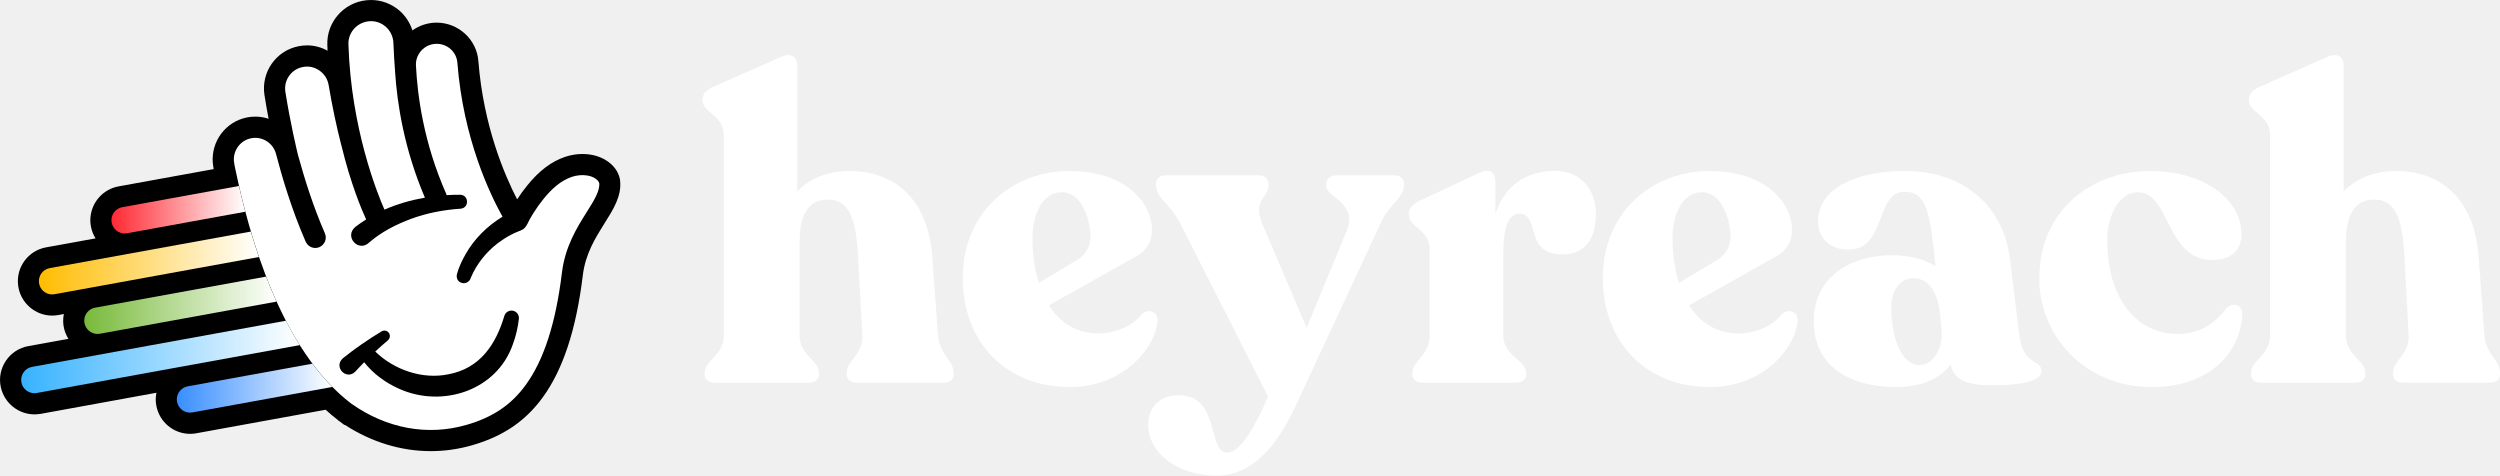
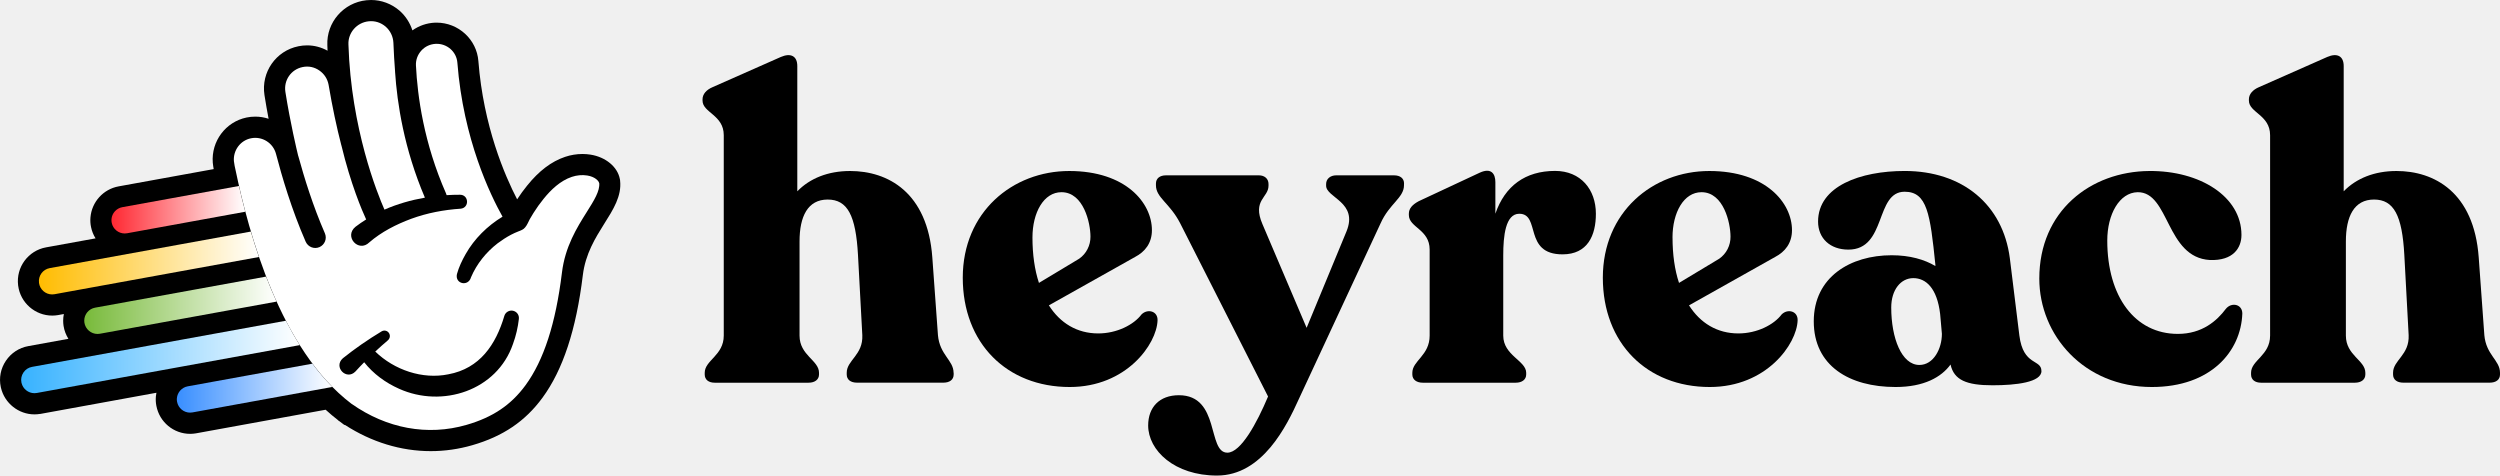
<svg xmlns="http://www.w3.org/2000/svg" id="Layer_2" data-name="Layer 2" viewBox="0 0 812.84 154.62">
  <defs>
    <style>
      .cls-1 {
        fill: url(#linear-gradient-5);
      }

      .cls-2 {
        fill: url(#linear-gradient-4);
      }

      .cls-3 {
        fill: url(#linear-gradient-3);
      }

      .cls-4 {
        fill: url(#linear-gradient-2);
      }

      .cls-5 {
        fill: url(#linear-gradient);
      }

      .cls-6 {
        fill: #fff;
      }
    </style>
    <linearGradient id="linear-gradient" x1="36.23" y1="68.19" x2="79.75" y2="68.19" gradientUnits="userSpaceOnUse">
      <stop offset="0" stop-color="#ff2832" />
      <stop offset="1" stop-color="#fff" />
    </linearGradient>
    <linearGradient id="linear-gradient-2" x1="12.65" y1="85.52" x2="84.19" y2="85.52" gradientUnits="userSpaceOnUse">
      <stop offset="0" stop-color="#ffbc00" />
      <stop offset="1" stop-color="#fff" />
    </linearGradient>
    <linearGradient id="linear-gradient-3" x1="27.39" y1="99.25" x2="89.93" y2="99.25" gradientUnits="userSpaceOnUse">
      <stop offset="0" stop-color="#78ba3a" />
      <stop offset="1" stop-color="#fff" />
    </linearGradient>
    <linearGradient id="linear-gradient-4" x1="6.87" y1="116.06" x2="97.46" y2="116.06" gradientUnits="userSpaceOnUse">
      <stop offset="0" stop-color="#37b2ff" />
      <stop offset="1" stop-color="#fff" />
    </linearGradient>
    <linearGradient id="linear-gradient-5" x1="57.5" y1="126.2" x2="108.07" y2="126.2" gradientUnits="userSpaceOnUse">
      <stop offset="0" stop-color="#388eff" />
      <stop offset="1" stop-color="#fff" />
    </linearGradient>
  </defs>
  <g id="Layer_1-2" data-name="Layer 1">
    <g>
      <g>
-         <path class="cls-6" d="M310.07,121.19v.56c0,1.69-1.27,2.67-3.38,2.67h-28.01c-2.11,0-3.38-.98-3.38-2.67v-.56c0-4.08,5.35-5.76,5.07-12.21l-1.41-26.12c-.71-12.78-3.38-17.98-9.85-17.98s-9.15,5.46-9.15,13.62v30.62c0,6.46,6.33,8,6.33,12.08v.56c0,1.69-1.41,2.67-3.38,2.67h-30.54c-1.97,0-3.24-.98-3.24-2.67v-.56c0-4.08,6.19-5.62,6.19-12.08V43.95c0-6.6-6.9-7.3-6.9-11.25v-.42c0-1.68,1.27-3.09,3.24-3.93l22.22-9.83c3.24-1.4,5.35-.28,5.35,2.95v40.73c4.08-4.21,9.99-6.6,17.17-6.6,12.24,0,25.19,6.88,26.73,28.09l1.83,25.28c.58,6.47,5.08,8.15,5.08,12.23Z" />
-         <path class="cls-6" d="M376.36,104.2c-.28,7.71-10.13,21.63-28.57,21.63-20.41,0-34.76-14.19-34.76-35.54s16.19-34.69,34.62-34.69,26.88,10.4,26.88,19.24c0,4.21-2.25,7.02-5.48,8.71l-28.02,15.73c3.66,5.76,9.15,9.13,16.05,9.13,6.05,0,11.54-2.81,14.07-6.18,1.97-1.95,5.35-1.12,5.21,1.97ZM335.69,77.23c0,5.46.71,10.53,2.11,14.75l13.09-7.87c1.15-.81,2.08-1.88,2.71-3.13.64-1.25.96-2.63.95-4.03,0-4.5-2.25-14.46-9.43-14.46-5.76,0-9.43,6.61-9.43,14.74Z" />
-         <path class="cls-6" d="M456.49,59.67v.56c0,4.07-4.79,6.04-7.6,12.36l-26.6,57.17c-3.94,8.71-11.82,24.86-26.6,24.86-13.8,0-22.38-8.15-22.38-16.29,0-5.9,3.66-9.83,9.99-9.83,13.51,0,9.15,18.68,15.76,18.68,4.36,0,9.57-9.55,13.23-18.26l-28.57-56.32c-3.38-6.6-7.88-8.29-7.88-12.36v-.56c0-1.68,1.27-2.67,3.24-2.67h30.26c1.83,0,3.1,1.12,3.1,2.81v.56c0,3.93-5.35,4.64-1.97,12.5l14.36,33.71,12.95-31.32c3.94-9.55-6.61-10.96-6.61-14.89v-.56c0-1.68,1.41-2.81,3.24-2.81h18.86c1.97,0,3.24.98,3.24,2.67Z" />
-         <path class="cls-6" d="M518.88,69.5c0,7.02-2.67,13.2-10.84,13.2-12.81,0-7.04-13.2-14.07-13.2-4.51,0-5.21,7.3-5.21,13.5v26.12c0,6.46,7.46,8.15,7.46,12.08v.56c0,1.69-1.41,2.67-3.38,2.67h-30.26c-1.97,0-3.38-.98-3.38-2.67v-.56c0-3.93,5.63-5.62,5.63-12.08v-27.97c0-6.6-6.76-7.16-6.76-11.25v-.42c0-1.68,1.13-2.95,3.22-4.07l19.84-9.27c3.66-1.68,5.07.28,5.07,3.09v10.25c3.09-9,9.71-13.91,19.42-13.91,8.33,0,13.26,6.05,13.26,13.92Z" />
-         <path class="cls-6" d="M584.47,104.2c-.28,7.71-10.13,21.63-28.57,21.63-20.4,0-34.76-14.19-34.76-35.54s16.19-34.69,34.62-34.69,26.88,10.4,26.88,19.24c0,4.21-2.25,7.02-5.48,8.71l-28,15.73c3.66,5.76,9.15,9.13,16.05,9.13,6.05,0,11.54-2.81,14.07-6.18,1.95-1.95,5.33-1.12,5.19,1.97ZM543.8,77.23c0,5.46.7,10.53,2.11,14.75l13.09-7.87c1.14-.81,2.08-1.88,2.71-3.13.63-1.25.96-2.63.94-4.03,0-4.5-2.25-14.46-9.43-14.46-5.77,0-9.43,6.61-9.43,14.74Z" />
-         <path class="cls-6" d="M663.75,120.63c0,3.65-8.17,4.64-15.91,4.64-8.44,0-12.52-1.69-13.65-6.75-2.96,4.08-8.59,7.31-17.87,7.31-15.06,0-26.6-6.89-26.6-21.35s11.96-21.49,25.33-21.49c5.91,0,10.7,1.4,14.21,3.51v-.42c-1.69-16.57-2.68-23.74-9.99-23.74-9.71,0-5.77,18.82-18.3,18.82-5.91,0-9.85-3.65-9.85-9.13,0-11.52,13.79-16.44,28.15-16.44,18.86,0,31.95,10.96,34.2,28.37l3.1,25.14c1.26,9.98,7.17,7.59,7.17,11.52ZM631.38,108.55l-.57-6.46c-.99-8.43-4.64-11.66-8.72-11.66s-7.18,3.79-7.18,9.55c0,9.96,3.38,18.68,9.15,18.68,4.64,0,7.32-5.34,7.32-10.11Z" />
-         <path class="cls-6" d="M663.05,90.57c0-21.91,16.61-34.83,35.75-34.97,16.47-.14,29.98,8.29,29.98,20.79,0,4.21-2.67,8.43-10.27,8.15-14.36-.84-13.09-22.18-23.51-22.05-5.91.14-9.85,7.17-9.85,15.73,0,18.26,9.02,30.34,22.94,30.34,7.88,0,12.67-4.21,15.62-8.15,1.83-2.25,5.35-1.55,5.35,1.54-.43,12.21-10.13,23.88-29.42,23.88-22.08,0-36.59-16.86-36.59-35.26Z" />
-         <path class="cls-6" d="M812.84,121.19v.56c0,1.69-1.27,2.67-3.38,2.67h-28.01c-2.11,0-3.38-.98-3.38-2.67v-.56c0-4.08,5.35-5.76,5.07-12.21l-1.41-26.12c-.7-12.78-3.38-17.98-9.85-17.98s-9.15,5.46-9.15,13.62v30.62c0,6.46,6.33,8,6.33,12.08v.56c0,1.69-1.41,2.67-3.38,2.67h-30.54c-1.97,0-3.24-.98-3.24-2.67v-.56c0-4.08,6.19-5.62,6.19-12.08V43.95c0-6.6-6.89-7.3-6.89-11.25v-.42c0-1.68,1.27-3.09,3.24-3.93l22.23-9.83c3.24-1.4,5.35-.28,5.35,2.95v40.73c4.09-4.21,9.99-6.6,17.17-6.6,12.24,0,25.19,6.88,26.73,28.09l1.83,25.28c.58,6.47,5.09,8.15,5.09,12.23Z" />
+         <path d="M310.07,121.19v.56c0,1.69-1.27,2.67-3.38,2.67h-28.01c-2.11,0-3.38-.98-3.38-2.67v-.56c0-4.08,5.35-5.76,5.07-12.21l-1.41-26.12c-.71-12.78-3.38-17.98-9.85-17.98s-9.15,5.46-9.15,13.62v30.62c0,6.46,6.33,8,6.33,12.08v.56c0,1.69-1.41,2.67-3.38,2.67h-30.54c-1.97,0-3.24-.98-3.24-2.67v-.56c0-4.08,6.19-5.62,6.19-12.08V43.95c0-6.6-6.9-7.3-6.9-11.25v-.42c0-1.68,1.27-3.09,3.24-3.93l22.22-9.83c3.24-1.4,5.35-.28,5.35,2.95v40.73c4.08-4.21,9.99-6.6,17.17-6.6,12.24,0,25.19,6.88,26.73,28.09l1.83,25.28c.58,6.47,5.08,8.15,5.08,12.23Z" />
+         <path d="M376.36,104.2c-.28,7.71-10.13,21.63-28.57,21.63-20.41,0-34.76-14.19-34.76-35.54s16.19-34.69,34.62-34.69,26.88,10.4,26.88,19.24c0,4.21-2.25,7.02-5.48,8.71l-28.02,15.73c3.66,5.76,9.15,9.13,16.05,9.13,6.05,0,11.54-2.81,14.07-6.18,1.97-1.95,5.35-1.12,5.21,1.97ZM335.69,77.23c0,5.46.71,10.53,2.11,14.75l13.09-7.87c1.15-.81,2.08-1.88,2.71-3.13.64-1.25.96-2.63.95-4.03,0-4.5-2.25-14.46-9.43-14.46-5.76,0-9.43,6.61-9.43,14.74Z" />
+         <path d="M456.49,59.67v.56c0,4.07-4.79,6.04-7.6,12.36l-26.6,57.17c-3.94,8.71-11.82,24.86-26.6,24.86-13.8,0-22.38-8.15-22.38-16.29,0-5.9,3.66-9.83,9.99-9.83,13.51,0,9.15,18.68,15.76,18.68,4.36,0,9.57-9.55,13.23-18.26l-28.57-56.32c-3.38-6.6-7.88-8.29-7.88-12.36v-.56c0-1.68,1.27-2.67,3.24-2.67h30.26c1.83,0,3.1,1.12,3.1,2.81v.56c0,3.93-5.35,4.64-1.97,12.5l14.36,33.71,12.95-31.32c3.94-9.55-6.61-10.96-6.61-14.89v-.56c0-1.68,1.41-2.81,3.24-2.81h18.86c1.97,0,3.24.98,3.24,2.67Z" />
+         <path d="M518.88,69.5c0,7.02-2.67,13.2-10.84,13.2-12.81,0-7.04-13.2-14.07-13.2-4.51,0-5.21,7.3-5.21,13.5v26.12c0,6.46,7.46,8.15,7.46,12.08v.56c0,1.69-1.41,2.67-3.38,2.67h-30.26c-1.97,0-3.38-.98-3.38-2.67v-.56c0-3.93,5.63-5.62,5.63-12.08v-27.97c0-6.6-6.76-7.16-6.76-11.25v-.42c0-1.68,1.13-2.95,3.22-4.07l19.84-9.27c3.66-1.68,5.07.28,5.07,3.09v10.25c3.09-9,9.71-13.91,19.42-13.91,8.33,0,13.26,6.05,13.26,13.92Z" />
+         <path d="M584.47,104.2c-.28,7.71-10.13,21.63-28.57,21.63-20.4,0-34.76-14.19-34.76-35.54s16.19-34.69,34.62-34.69,26.88,10.4,26.88,19.24c0,4.21-2.25,7.02-5.48,8.71l-28,15.73c3.66,5.76,9.15,9.13,16.05,9.13,6.05,0,11.54-2.81,14.07-6.18,1.95-1.95,5.33-1.12,5.19,1.97ZM543.8,77.23c0,5.46.7,10.53,2.11,14.75l13.09-7.87c1.14-.81,2.08-1.88,2.71-3.13.63-1.25.96-2.63.94-4.03,0-4.5-2.25-14.46-9.43-14.46-5.77,0-9.43,6.61-9.43,14.74Z" />
+         <path d="M663.75,120.63c0,3.65-8.17,4.64-15.91,4.64-8.44,0-12.52-1.69-13.65-6.75-2.96,4.08-8.59,7.31-17.87,7.31-15.06,0-26.6-6.89-26.6-21.35s11.96-21.49,25.33-21.49c5.91,0,10.7,1.4,14.21,3.51v-.42c-1.69-16.57-2.68-23.74-9.99-23.74-9.71,0-5.77,18.82-18.3,18.82-5.91,0-9.85-3.65-9.85-9.13,0-11.52,13.79-16.44,28.15-16.44,18.86,0,31.95,10.96,34.2,28.37l3.1,25.14c1.26,9.98,7.17,7.59,7.17,11.52ZM631.38,108.55l-.57-6.46c-.99-8.43-4.64-11.66-8.72-11.66s-7.18,3.79-7.18,9.55c0,9.96,3.38,18.68,9.15,18.68,4.64,0,7.32-5.34,7.32-10.11Z" />
+         <path d="M663.05,90.57c0-21.91,16.61-34.83,35.75-34.97,16.47-.14,29.98,8.29,29.98,20.79,0,4.21-2.67,8.43-10.27,8.15-14.36-.84-13.09-22.18-23.51-22.05-5.91.14-9.85,7.17-9.85,15.73,0,18.26,9.02,30.34,22.94,30.34,7.88,0,12.67-4.21,15.62-8.15,1.83-2.25,5.35-1.55,5.35,1.54-.43,12.21-10.13,23.88-29.42,23.88-22.08,0-36.59-16.86-36.59-35.26Z" />
+         <path d="M812.84,121.19v.56c0,1.69-1.27,2.67-3.38,2.67h-28.01c-2.11,0-3.38-.98-3.38-2.67v-.56c0-4.08,5.35-5.76,5.07-12.21l-1.41-26.12c-.7-12.78-3.38-17.98-9.85-17.98s-9.15,5.46-9.15,13.62v30.62c0,6.46,6.33,8,6.33,12.08v.56c0,1.69-1.41,2.67-3.38,2.67h-30.54c-1.97,0-3.24-.98-3.24-2.67v-.56c0-4.08,6.19-5.62,6.19-12.08V43.95c0-6.6-6.89-7.3-6.89-11.25v-.42c0-1.68,1.27-3.09,3.24-3.93l22.23-9.83c3.24-1.4,5.35-.28,5.35,2.95v40.73c4.09-4.21,9.99-6.6,17.17-6.6,12.24,0,25.19,6.88,26.73,28.09l1.83,25.28c.58,6.47,5.09,8.15,5.09,12.23Z" />
      </g>
      <g>
        <g>
          <path d="M201.62,58.75l-.03-.29-.06-.29c-.76-3.93-4.59-7.1-9.5-7.89-.87-.14-1.76-.21-2.65-.21-1.91,0-3.81.31-5.65.93-4.43,1.49-8.48,4.55-12.35,9.36-1.12,1.38-2.21,2.87-3.24,4.45-3.97-7.64-10.95-23.73-12.6-44.94-.52-7.02-6.49-12.51-13.58-12.51-.17,0-.35,0-.52.01h-.07c-2.67.13-5.17,1.01-7.28,2.51-.79-2.44-2.2-4.66-4.14-6.37l-.07-.06c-2.59-2.23-5.87-3.45-9.23-3.45-.52,0-1.06.03-1.52.08-7.45.78-13.02,7.2-12.7,14.63.02.6.05,1.19.07,1.78-2.05-1.14-4.33-1.74-6.65-1.74-.96,0-1.92.1-2.82.29-7.34,1.48-12.19,8.45-11.04,15.88.42,2.67.88,5.28,1.34,7.7-1.38-.46-2.84-.7-4.35-.7-.95,0-1.91.1-2.82.29-6.79,1.41-11.51,7.71-10.98,14.67l.02.18c.08.77.18,1.38.28,1.92l-30.93,5.62c-4.97.91-8.72,5.05-9.14,10.1-.09,1.09-.02,2.17.2,3.17.27,1.31.77,2.53,1.46,3.63l-16.08,2.92c-5.82,1.05-9.82,6.47-9.1,12.35l.02.14c.73,5.53,5.49,9.7,11.07,9.7.61,0,1.22-.05,1.87-.16l1.91-.35c-.14.7-.22,1.42-.22,2.16,0,.6.04,1.18.13,1.73.24,1.52.79,2.92,1.57,4.17l-13.02,2.37c-2.99.53-5.58,2.22-7.3,4.76-1.7,2.53-2.3,5.56-1.67,8.53l.06.25c1.16,5.02,5.73,8.66,10.88,8.66.59,0,1.2-.05,1.85-.15h.08s37.74-6.88,37.74-6.88c-.08.39-.14.79-.18,1.19-.09,1.02-.04,2.05.16,3.06,1,5.28,5.61,9.11,10.98,9.11.61,0,1.22-.05,1.87-.16l42.19-7.68c1.34,1.23,2.66,2.33,3.93,3.31l.08.08.04.03.19.18.3.18,1.53,1.16h.21c8.61,5.58,18.21,8.52,27.89,8.52h0c4.55,0,9.1-.65,13.52-1.93,9.94-2.87,17.19-7.77,22.8-15.42,6.67-9.1,10.97-22.14,13.13-39.86.84-6.95,4.1-12.15,6.97-16.73,2.92-4.62,5.69-8.99,5.15-13.97Z" />
          <path class="cls-6" d="M138.14,64.24c-6.78-15.89-9.02-30.66-9.69-40.9v-.13c-.23-2.92-.41-6.02-.54-9.29-.09-2.02-.99-3.91-2.51-5.25-1.57-1.35-3.54-1.97-5.56-1.74-3.82.4-6.73,3.72-6.55,7.54.85,27.34,9.42,48.48,11.71,53.69,4.18-1.84,8.62-3.1,13.15-3.9Z" />
          <path class="cls-6" d="M194.79,59.48c-.13-.67-1.35-2.02-3.86-2.42-1.66-.27-3.41-.09-5.02.45-3.73,1.25-6.78,4.17-9.2,7.18-1.17,1.44-2.25,2.96-3.24,4.53-.4.67-.8,1.35-1.21,2.02-.49.9-.85,1.93-1.52,2.69-.54.72-1.39.99-2.2,1.31-.8.32-1.61.67-2.38,1.08-1.52.8-2.96,1.75-4.35,2.78-3.72,2.87-6.82,6.69-8.66,11.04-.9,3.19-5.3,2.16-4.58-1.03.63-2.29,1.66-4.44,2.83-6.5,2.83-4.99,7.05-9.16,11.99-12.16-3.95-7.05-12.75-25.14-14.68-50.05-.27-3.59-3.37-6.29-7-6.15-1.84.09-3.5.85-4.72,2.2-1.21,1.35-1.84,3.05-1.75,4.85.49,9.97,2.56,25.22,9.79,41.61.09.18.14.36.18.54,1.44-.09,2.87-.13,4.31-.13,2.91-.05,3.19,4.17.31,4.53-5.47.36-10.95,1.39-16.11,3.28-4.94,1.84-9.69,4.26-13.64,7.67-3.5,3.46-8.35-1.93-4.49-5.07,1.13-.86,2.29-1.66,3.46-2.38-1.35-2.91-5.03-11.53-8.03-24.01,0-.04-.05-.09-.05-.14-1.52-5.88-2.92-12.43-4.13-19.61-.36-1.93-1.39-3.55-3.01-4.67-1.61-1.12-3.5-1.52-5.43-1.12-3.77.76-6.2,4.31-5.61,8.08,1.57,9.97,3.73,19.03,4.14,20.7.04.04.04.09.04.13.05.09.05.14.05.14,1.88,6.87,4.71,16.07,8.61,25,.76,1.75-.04,3.72-1.75,4.49-1.74.76-3.72-.04-4.49-1.75-4.58-10.45-7.77-21.32-9.65-28.55-.94-3.59-4.53-5.83-8.17-5.07-3.45.71-5.79,3.94-5.52,7.41.13,1.22.33,1.91.51,2.79,4.31,20.74,14.53,58.5,37.72,76.12t.01,0s.03.02.05.03c11.36,7.99,24.65,10.5,37.35,6.82,8.53-2.47,14.46-6.46,19.17-12.88,5.92-8.08,9.83-20.06,11.85-36.63,1.03-8.48,4.89-14.63,7.99-19.57,2.47-3.91,4.4-7,4.13-9.56ZM168.71,103.65c-.31,2.74-.94,5.52-1.93,8.21-5.21,15.17-22.98,20.87-37.03,14.54-4.41-1.96-8.37-4.86-11.34-8.62-.97.99-1.93,1.99-2.85,3.01-2.92,3.01-7.27-1.48-4.08-4.31,4.04-3.23,8.21-6.1,12.61-8.75.85-.49,1.93-.22,2.42.63.45.76.27,1.71-.4,2.29-1.39,1.18-2.76,2.4-4.1,3.65,6.18,6,15.38,9.13,23.76,7.4,10.23-1.89,15.44-9.61,18.22-19.03.4-1.26,1.75-1.98,3.05-1.57,1.12.36,1.8,1.44,1.66,2.56Z" />
        </g>
        <g>
          <path class="cls-5" d="M79.75,68.84l-38.43,7c-.25.04-.52.07-.78.07-2.03,0-3.8-1.44-4.21-3.43-.08-.38-.11-.8-.08-1.24.16-1.94,1.61-3.53,3.52-3.88l37.92-6.89c.6,2.63,1.28,5.44,2.06,8.37Z" />
          <path class="cls-4" d="M84.19,83.56l-66.46,12.1c-.25.04-.52.07-.78.07-2.16,0-3.99-1.61-4.27-3.75v-.05c-.28-2.27,1.25-4.35,3.5-4.76l65.37-11.88c.8,2.7,1.68,5.47,2.64,8.26Z" />
          <path class="cls-3" d="M89.93,98.06l-57.45,10.45c-.25.04-.52.07-.78.07-2.12,0-3.94-1.58-4.26-3.67-.03-.21-.05-.43-.05-.65,0-2.08,1.49-3.86,3.54-4.23l55.58-10.1c1.05,2.72,2.18,5.45,3.41,8.14Z" />
          <path class="cls-2" d="M97.46,112.21l-85.49,15.56c-.26.04-.52.07-.78.07-1.99,0-3.74-1.39-4.19-3.33l-.03-.12c-.24-1.14,0-2.31.65-3.28.66-.98,1.66-1.63,2.81-1.83l82.52-15c1.41,2.72,2.91,5.37,4.52,7.93Z" />
          <path class="cls-1" d="M108.07,125.81l-45.49,8.28c-.25.04-.52.07-.78.07-2.07,0-3.85-1.48-4.23-3.53-.08-.38-.1-.77-.06-1.15.17-1.93,1.61-3.52,3.52-3.87l40.55-7.37c2.01,2.69,4.17,5.23,6.48,7.57Z" />
        </g>
      </g>
    </g>
  </g>
</svg>
